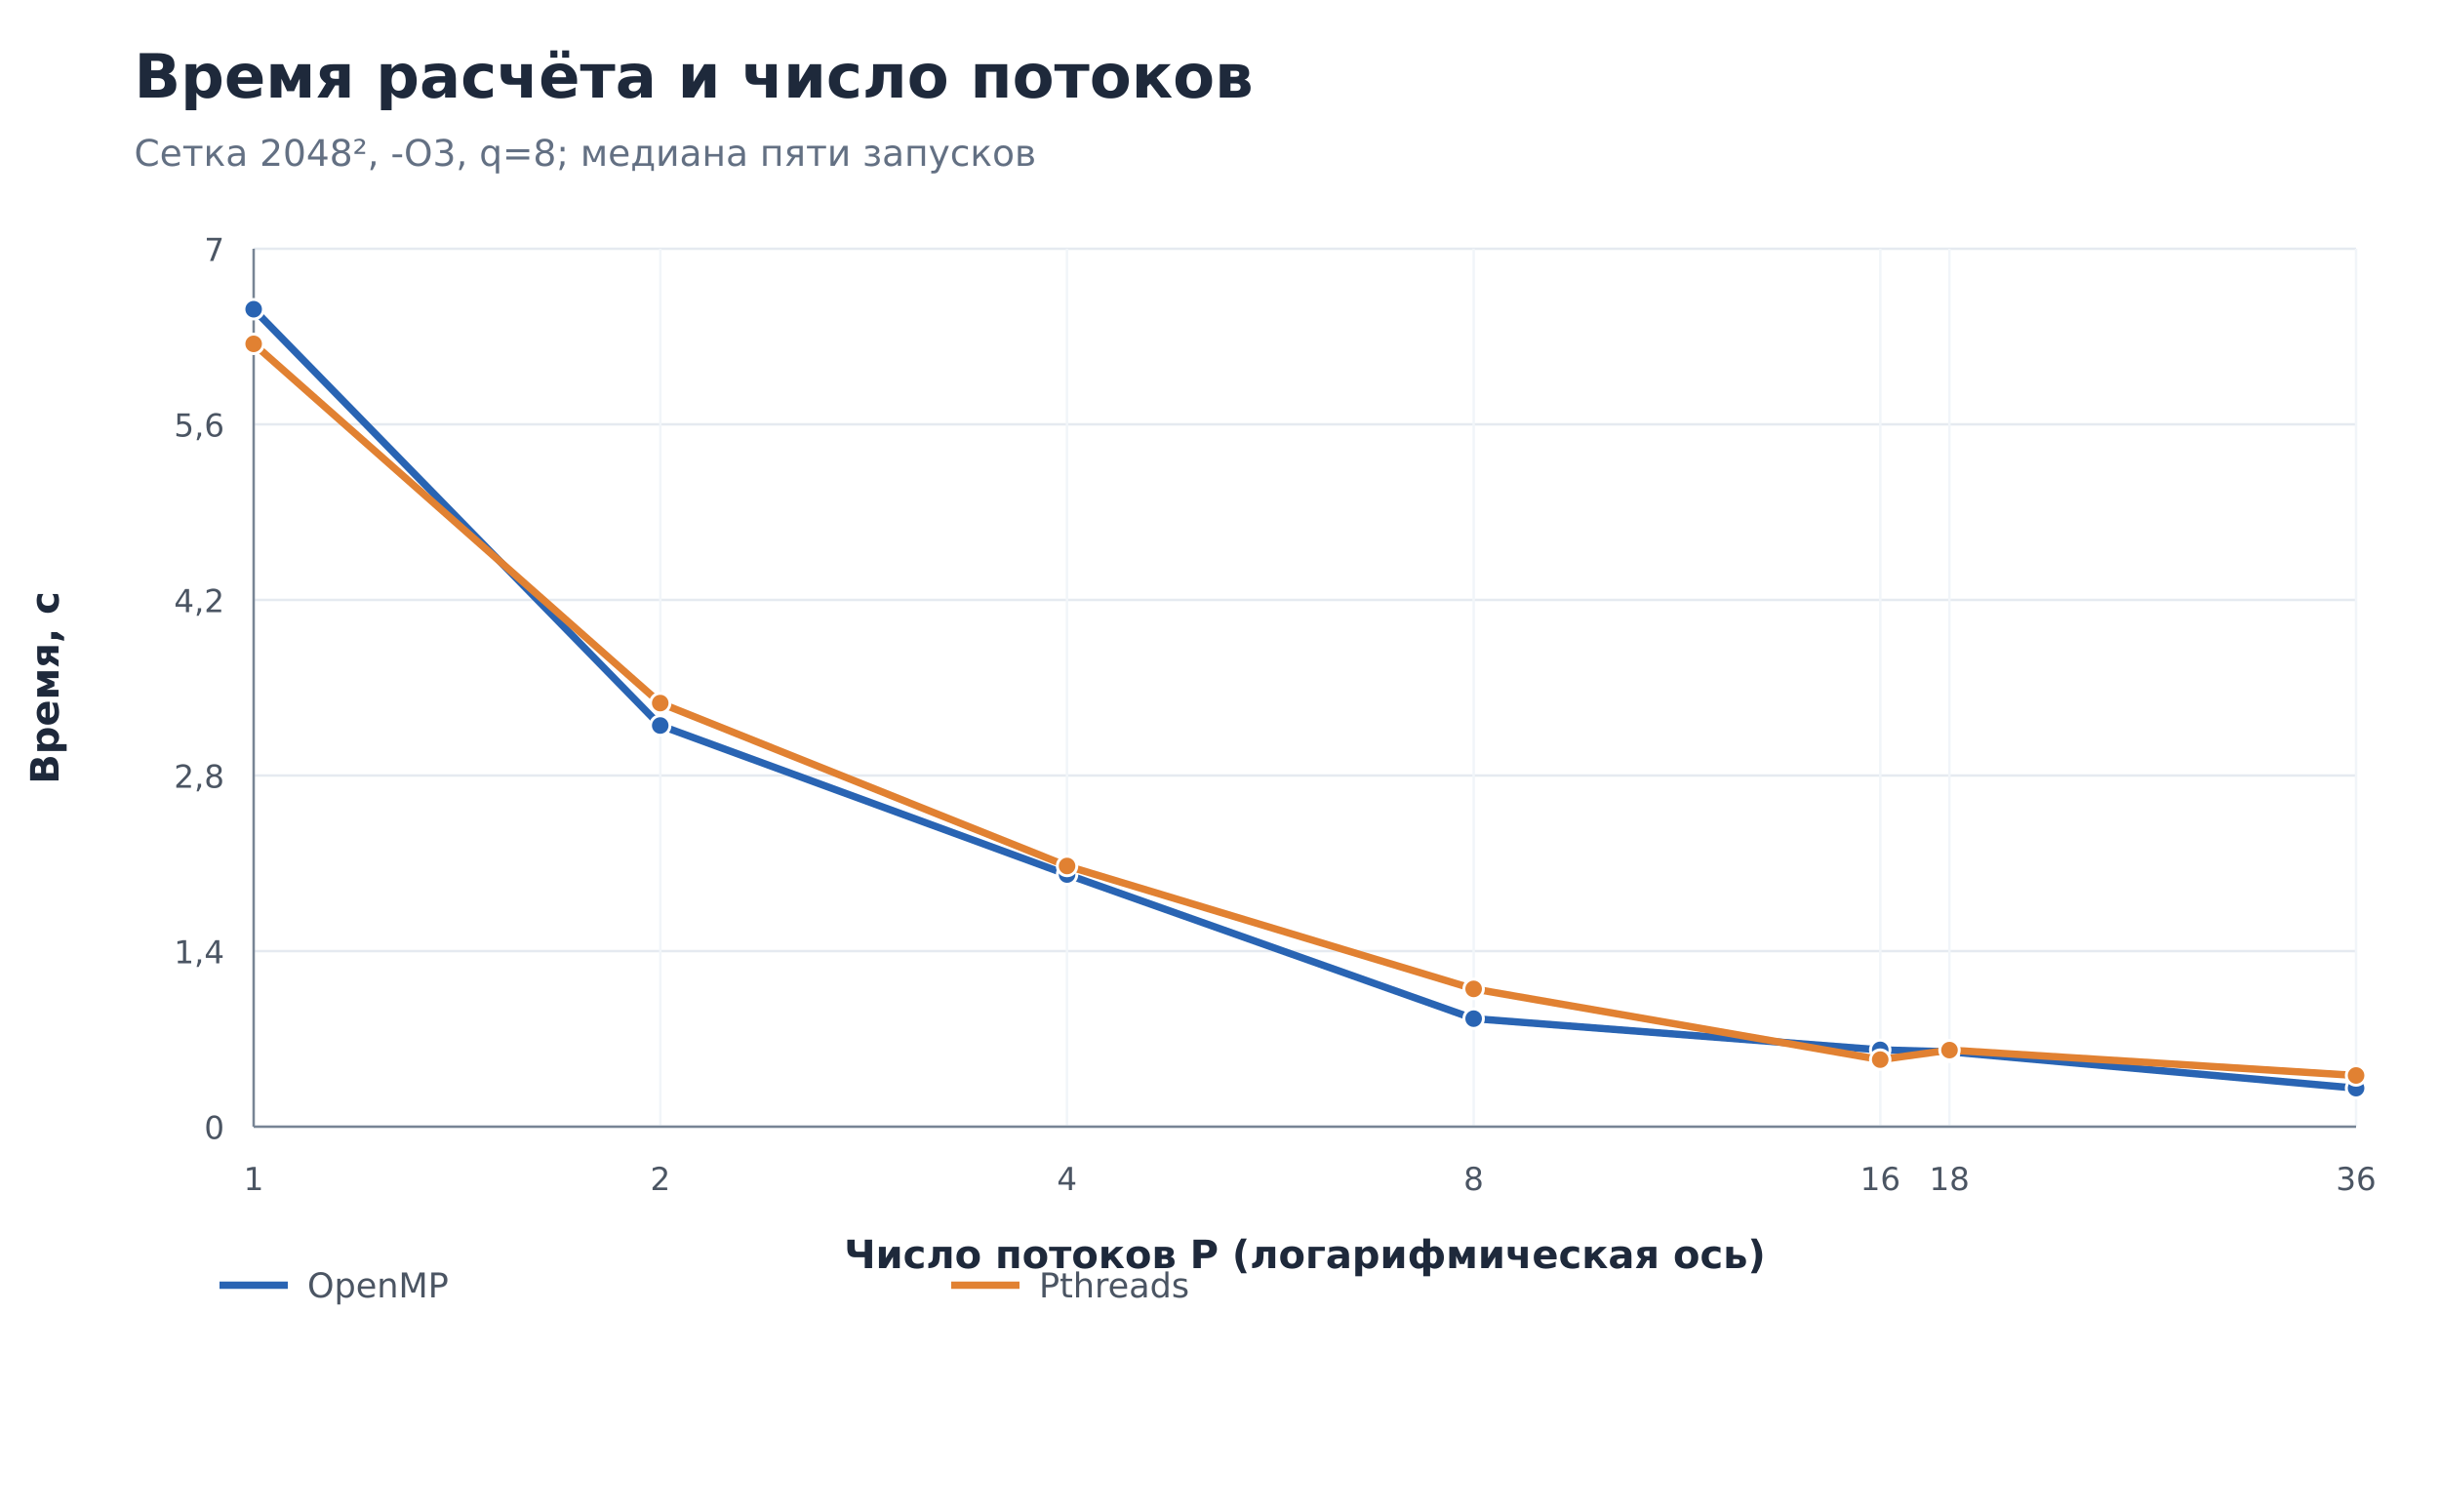
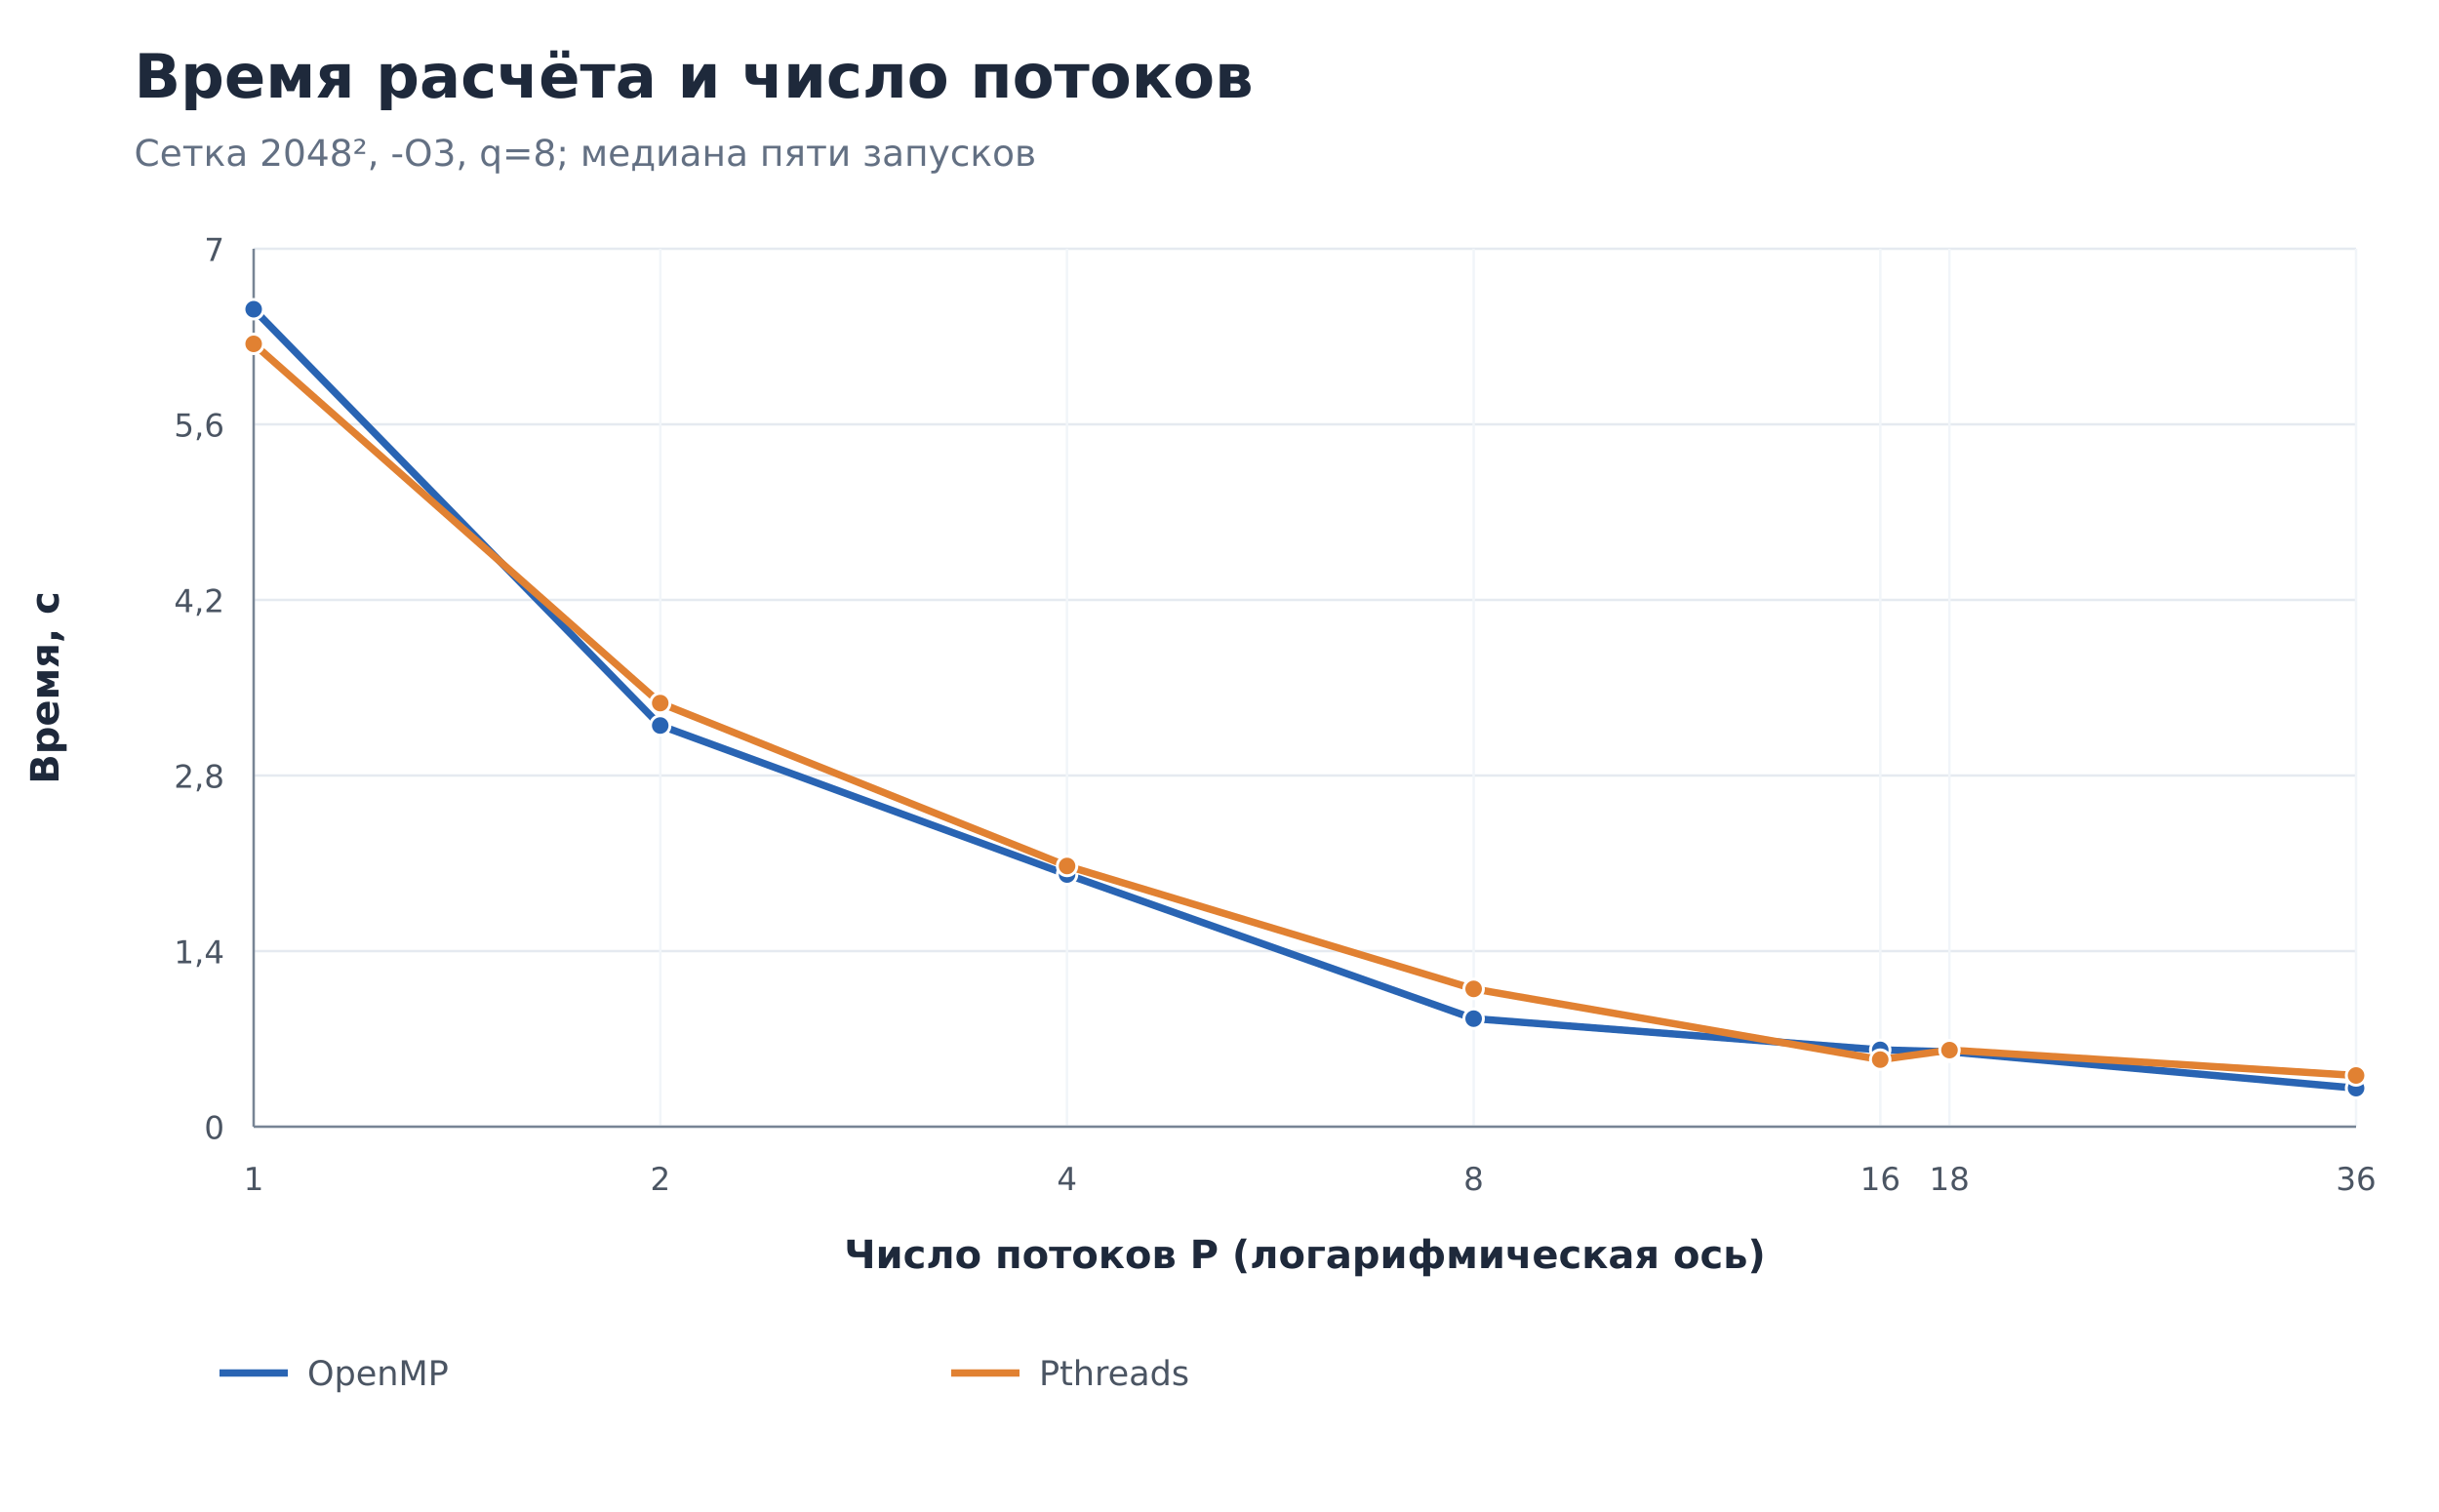
<svg xmlns="http://www.w3.org/2000/svg" width="1000" height="620" viewBox="0 0 1000 620">
  <rect width="1000" height="620" fill="#ffffff" />
  <text x="55" y="40" font-size="25" font-weight="700" fill="#1e293b" font-family="DejaVu Sans,Arial,sans-serif">Время расчёта и число потоков</text>
  <text x="55" y="68" font-size="15" fill="#637083" font-family="DejaVu Sans,Arial,sans-serif">Сетка 2048², -O3, q=8; медиана пяти запусков</text>
  <line x1="104" x2="966" y1="462.00" y2="462.00" stroke="#e5eaf0" />
  <text x="92" y="467" text-anchor="end" font-size="13" font-weight="400" fill="#4b5563" font-family="DejaVu Sans,Arial,sans-serif">0</text>
  <line x1="104" x2="966" y1="390.00" y2="390.00" stroke="#e5eaf0" />
  <text x="92" y="395" text-anchor="end" font-size="13" font-weight="400" fill="#4b5563" font-family="DejaVu Sans,Arial,sans-serif">1,4</text>
  <line x1="104" x2="966" y1="318.00" y2="318.00" stroke="#e5eaf0" />
  <text x="92" y="323" text-anchor="end" font-size="13" font-weight="400" fill="#4b5563" font-family="DejaVu Sans,Arial,sans-serif">2,8</text>
  <line x1="104" x2="966" y1="246.00" y2="246.00" stroke="#e5eaf0" />
  <text x="92" y="251" text-anchor="end" font-size="13" font-weight="400" fill="#4b5563" font-family="DejaVu Sans,Arial,sans-serif">4,2</text>
  <line x1="104" x2="966" y1="174.00" y2="174.00" stroke="#e5eaf0" />
  <text x="92" y="179" text-anchor="end" font-size="13" font-weight="400" fill="#4b5563" font-family="DejaVu Sans,Arial,sans-serif">5,6</text>
  <line x1="104" x2="966" y1="102.00" y2="102.00" stroke="#e5eaf0" />
  <text x="92" y="107" text-anchor="end" font-size="13" font-weight="400" fill="#4b5563" font-family="DejaVu Sans,Arial,sans-serif">7</text>
  <line x1="104" x2="104" y1="102" y2="462" stroke="#f1f5f9" />
  <text x="104" y="488" text-anchor="middle" font-size="13" font-weight="400" fill="#4b5563" font-family="DejaVu Sans,Arial,sans-serif">1</text>
  <line x1="270.734" x2="270.734" y1="102" y2="462" stroke="#f1f5f9" />
  <text x="270.734" y="488" text-anchor="middle" font-size="13" font-weight="400" fill="#4b5563" font-family="DejaVu Sans,Arial,sans-serif">2</text>
  <line x1="437.467" x2="437.467" y1="102" y2="462" stroke="#f1f5f9" />
  <text x="437.467" y="488" text-anchor="middle" font-size="13" font-weight="400" fill="#4b5563" font-family="DejaVu Sans,Arial,sans-serif">4</text>
  <line x1="604.201" x2="604.201" y1="102" y2="462" stroke="#f1f5f9" />
  <text x="604.201" y="488" text-anchor="middle" font-size="13" font-weight="400" fill="#4b5563" font-family="DejaVu Sans,Arial,sans-serif">8</text>
  <line x1="770.934" x2="770.934" y1="102" y2="462" stroke="#f1f5f9" />
  <text x="770.934" y="488" text-anchor="middle" font-size="13" font-weight="400" fill="#4b5563" font-family="DejaVu Sans,Arial,sans-serif">16</text>
  <line x1="799.266" x2="799.266" y1="102" y2="462" stroke="#f1f5f9" />
  <text x="799.266" y="488" text-anchor="middle" font-size="13" font-weight="400" fill="#4b5563" font-family="DejaVu Sans,Arial,sans-serif">18</text>
  <line x1="966" x2="966" y1="102" y2="462" stroke="#f1f5f9" />
  <text x="966" y="488" text-anchor="middle" font-size="13" font-weight="400" fill="#4b5563" font-family="DejaVu Sans,Arial,sans-serif">36</text>
  <line x1="104" x2="104" y1="102" y2="462" stroke="#778494" />
  <line x1="104" x2="966" y1="462" y2="462" stroke="#778494" />
  <path d="M104.0 126.8 L270.7 297.5 L437.5 358.6 L604.2 417.7 L770.9 430.5 L799.3 431.3 L966.0 446.2" fill="none" stroke="#2964b3" stroke-width="3" stroke-linecap="round" stroke-linejoin="round" />
  <circle cx="104.0" cy="126.8" r="4" fill="#2964b3" stroke="#fff" stroke-width="1.2" />
  <circle cx="270.7" cy="297.5" r="4" fill="#2964b3" stroke="#fff" stroke-width="1.2" />
  <circle cx="437.5" cy="358.6" r="4" fill="#2964b3" stroke="#fff" stroke-width="1.2" />
  <circle cx="604.2" cy="417.7" r="4" fill="#2964b3" stroke="#fff" stroke-width="1.2" />
  <circle cx="770.9" cy="430.5" r="4" fill="#2964b3" stroke="#fff" stroke-width="1.2" />
  <circle cx="799.3" cy="431.3" r="4" fill="#2964b3" stroke="#fff" stroke-width="1.2" />
  <circle cx="966.0" cy="446.2" r="4" fill="#2964b3" stroke="#fff" stroke-width="1.2" />
  <path d="M104.0 141.0 L270.7 288.3 L437.5 355.1 L604.2 405.5 L770.9 434.5 L799.3 430.6 L966.0 441.0" fill="none" stroke="#e18132" stroke-width="3" stroke-linecap="round" stroke-linejoin="round" />
  <circle cx="104.0" cy="141.0" r="4" fill="#e18132" stroke="#fff" stroke-width="1.2" />
  <circle cx="270.7" cy="288.3" r="4" fill="#e18132" stroke="#fff" stroke-width="1.2" />
  <circle cx="437.5" cy="355.1" r="4" fill="#e18132" stroke="#fff" stroke-width="1.2" />
  <circle cx="604.2" cy="405.5" r="4" fill="#e18132" stroke="#fff" stroke-width="1.2" />
  <circle cx="770.9" cy="434.5" r="4" fill="#e18132" stroke="#fff" stroke-width="1.2" />
  <circle cx="799.3" cy="430.6" r="4" fill="#e18132" stroke="#fff" stroke-width="1.2" />
  <circle cx="966.0" cy="441.0" r="4" fill="#e18132" stroke="#fff" stroke-width="1.2" />
  <text x="535" y="520" text-anchor="middle" font-size="16" font-weight="600" fill="#1e293b" font-family="DejaVu Sans,Arial,sans-serif">Число потоков P (логарифмическая ось)</text>
  <text x="24" y="282" text-anchor="middle" font-size="16" font-weight="600" fill="#1e293b" transform="rotate(-90 24 282)" font-family="DejaVu Sans,Arial,sans-serif">Время, с</text>
-   <path d="M90 527H118" stroke="#2964b3" stroke-width="3" />
-   <text x="126" y="532" text-anchor="start" font-size="14" font-weight="400" fill="#4b5563" font-family="DejaVu Sans,Arial,sans-serif">OpenMP</text>
-   <path d="M390 527H418" stroke="#e18132" stroke-width="3" />
-   <text x="426" y="532" text-anchor="start" font-size="14" font-weight="400" fill="#4b5563" font-family="DejaVu Sans,Arial,sans-serif">Pthreads</text>
+   <path d="M90 563H118" stroke="#2964b3" stroke-width="3" />
+   <text x="126" y="568" text-anchor="start" font-size="14" font-weight="400" fill="#4b5563" font-family="DejaVu Sans,Arial,sans-serif">OpenMP</text>
+   <path d="M390 563H418" stroke="#e18132" stroke-width="3" />
+   <text x="426" y="568" text-anchor="start" font-size="14" font-weight="400" fill="#4b5563" font-family="DejaVu Sans,Arial,sans-serif">Pthreads</text>
</svg>
